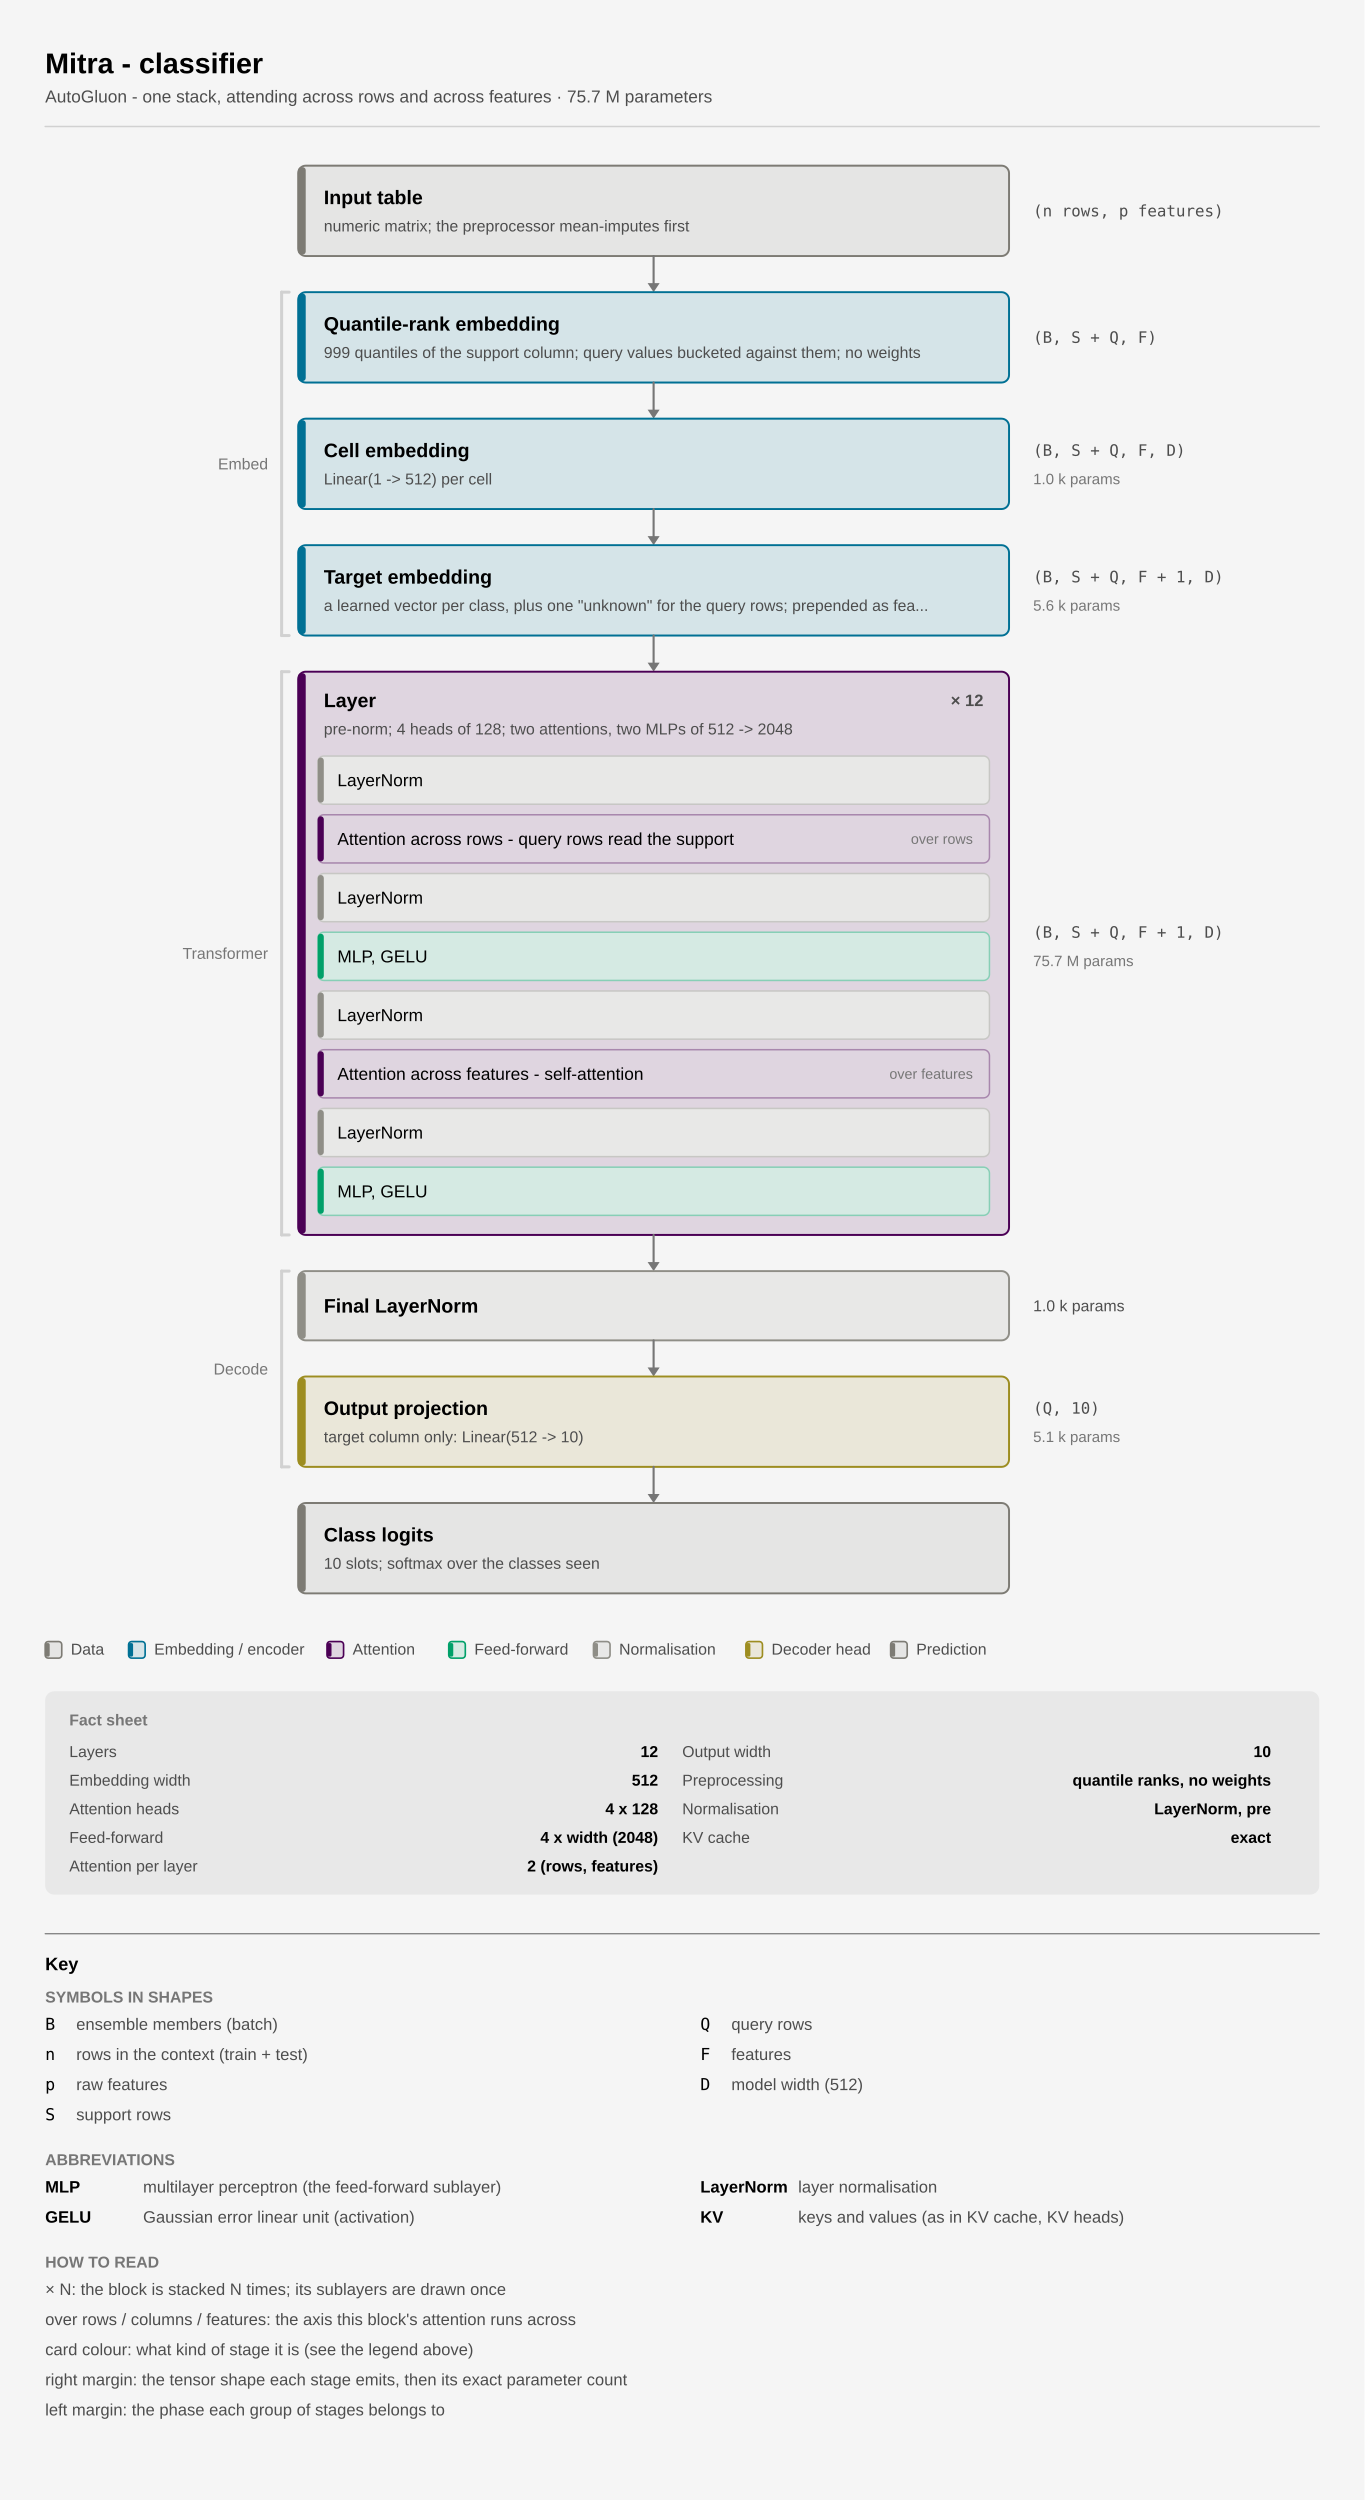
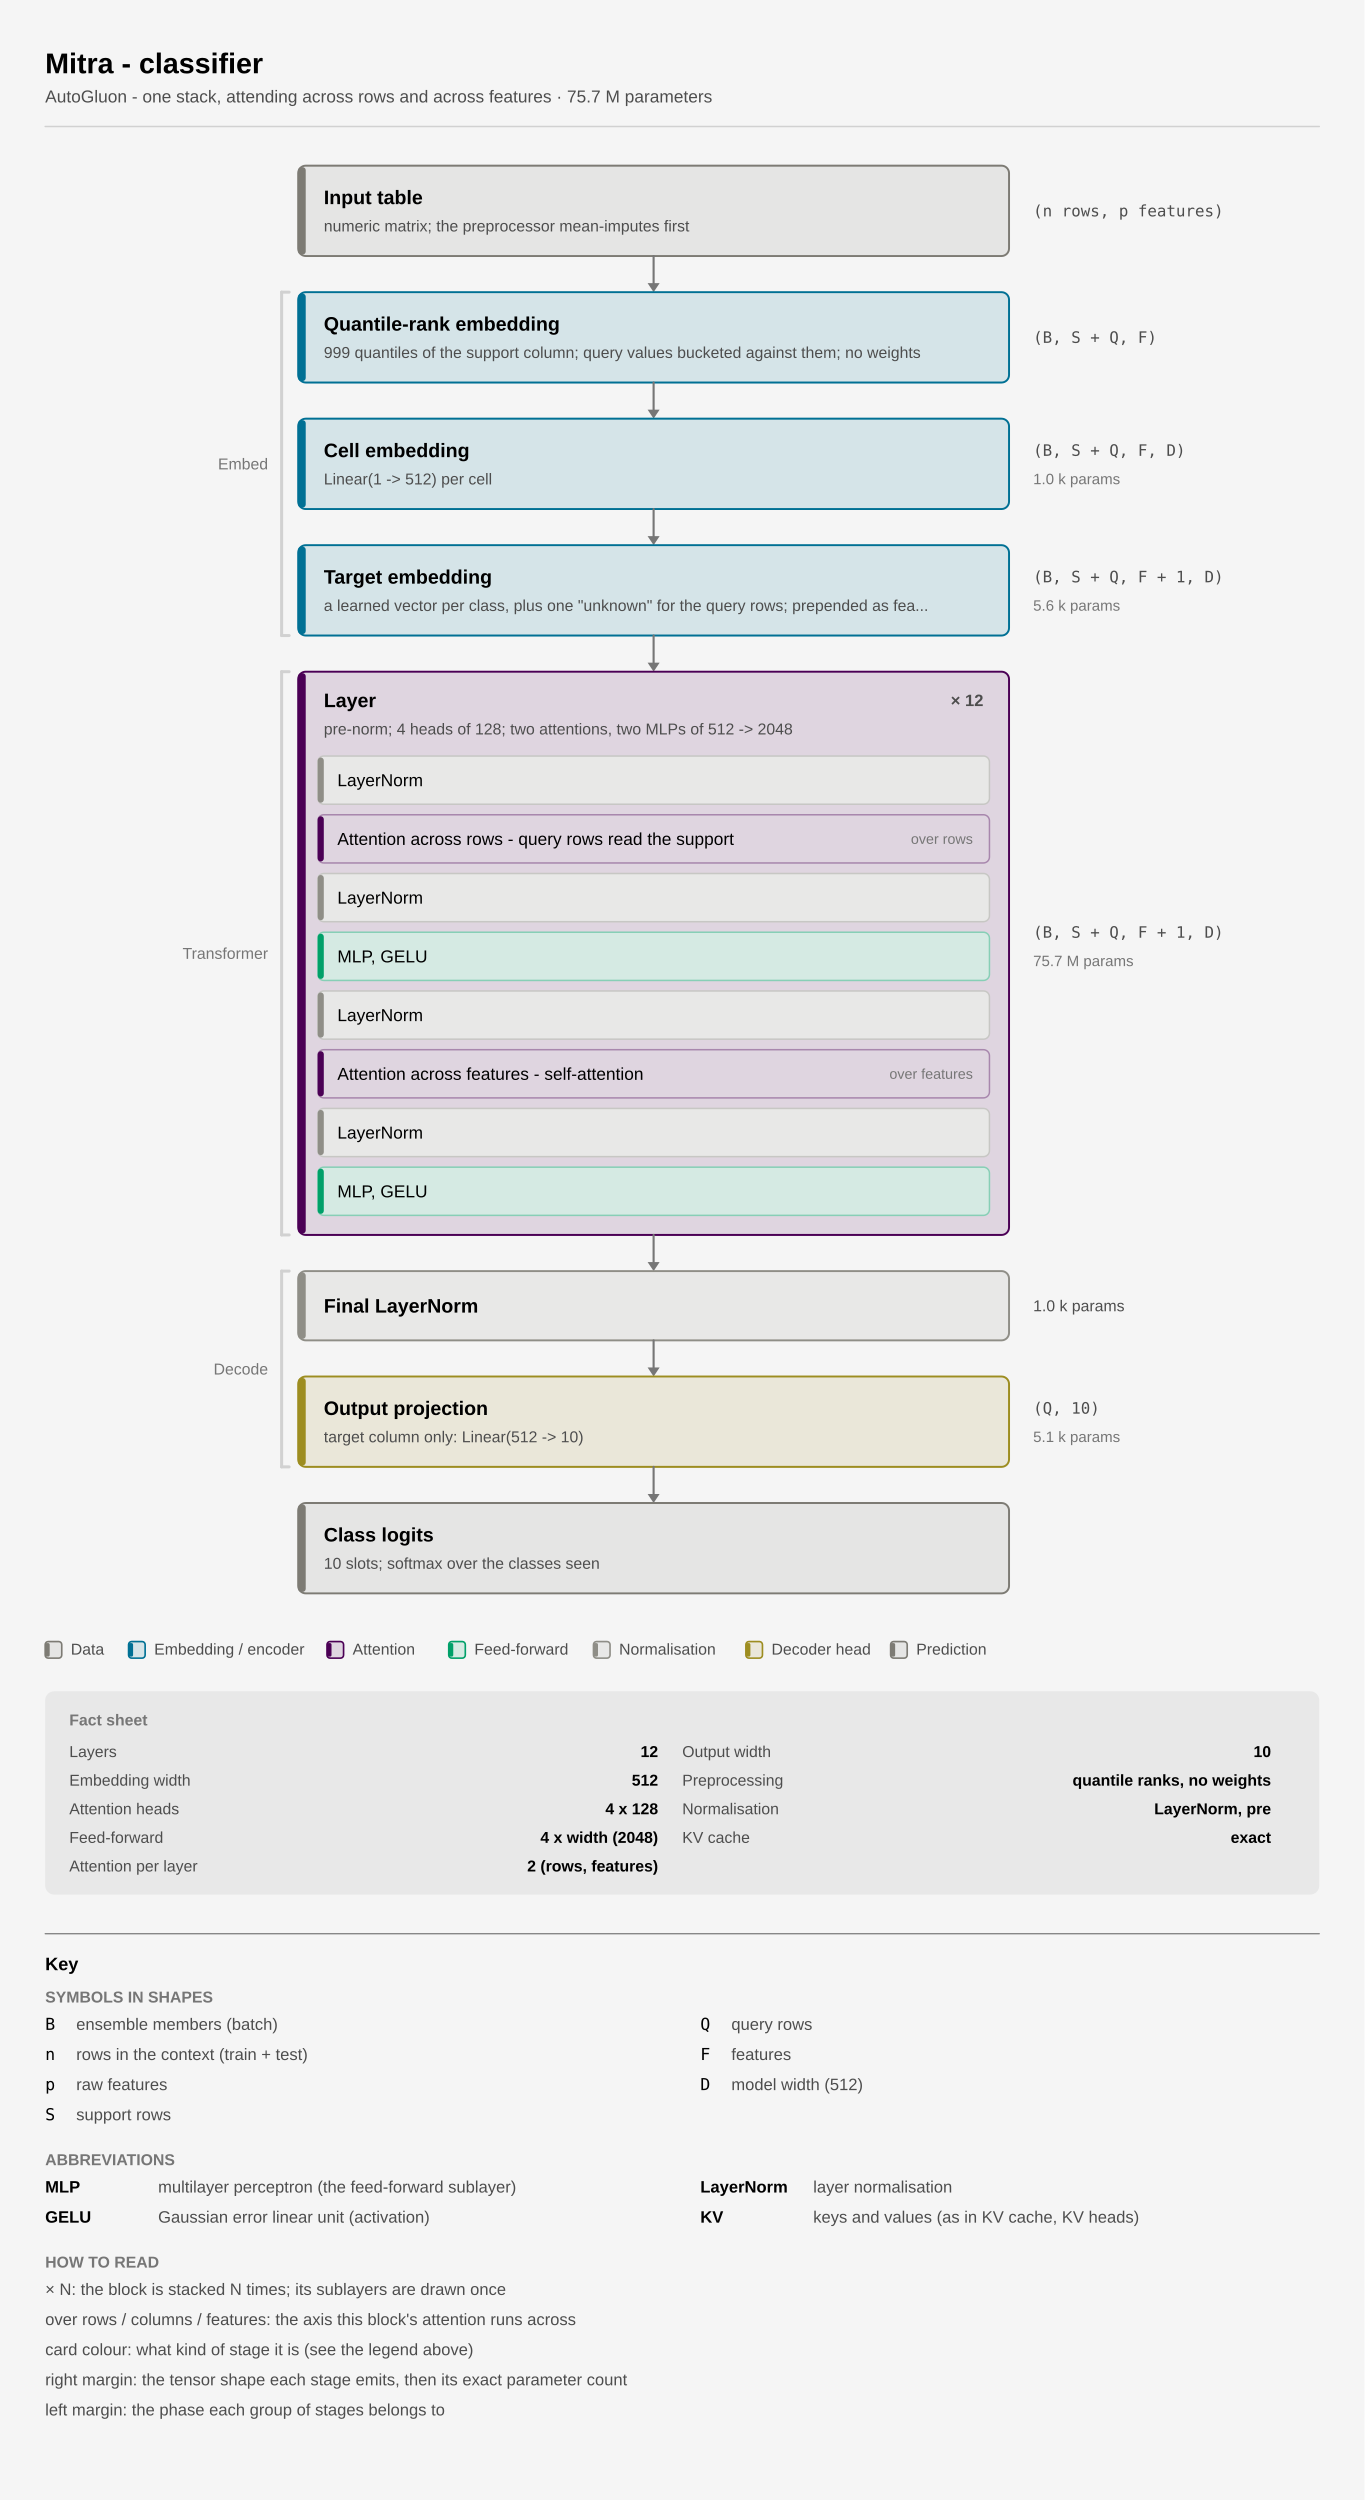
<svg xmlns="http://www.w3.org/2000/svg" width="906" height="1660" viewBox="0 0 906 1660">
  <rect width="906" height="1660" fill="#f5f5f5" />
  <text x="30" y="42" dy="0.35em" font-family="-apple-system, BlinkMacSystemFont, 'Segoe UI', 'Helvetica Neue', Arial, sans-serif" font-size="19px" font-weight="600" fill="#000000">Mitra - classifier</text>
  <text x="30" y="64" dy="0.35em" font-family="-apple-system, BlinkMacSystemFont, 'Segoe UI', 'Helvetica Neue', Arial, sans-serif" font-size="11.5px" fill="#4D4D4D">AutoGluon  -  one stack, attending across rows and across features  ·  75.7 M parameters</text>
  <line x1="30" y1="84" x2="876" y2="84" stroke="#D1D1D1" stroke-width="1" stroke-linecap="round" />
  <rect x="198" y="110" width="472" height="60" rx="5" fill="#E5E5E4" stroke="#7d7b74" stroke-width="1.3" />
  <rect x="198" y="111" width="5" height="58" rx="2" fill="#7d7b74" />
  <text x="215" y="131" dy="0.35em" font-family="-apple-system, BlinkMacSystemFont, 'Segoe UI', 'Helvetica Neue', Arial, sans-serif" font-size="13px" font-weight="600" fill="#000000">Input table</text>
  <text x="215" y="150" dy="0.35em" font-family="-apple-system, BlinkMacSystemFont, 'Segoe UI', 'Helvetica Neue', Arial, sans-serif" font-size="10.5px" fill="#4D4D4D">numeric matrix; the preprocessor mean-imputes first</text>
  <text x="686" y="140" dy="0.35em" font-family="ui-monospace, SFMono-Regular, Menlo, Consolas, monospace" font-size="10.5px" fill="#4D4D4D">(n rows, p features)</text>
  <line x1="434" y1="170" x2="434" y2="189" stroke="#767676" stroke-width="1.4" stroke-linecap="round" />
  <polygon points="430,188 438,188 434,194" fill="#767676" />
  <rect x="198" y="194" width="472" height="60" rx="5" fill="#D5E4E8" stroke="#007094" stroke-width="1.3" />
  <rect x="198" y="195" width="5" height="58" rx="2" fill="#007094" />
  <text x="215" y="215" dy="0.35em" font-family="-apple-system, BlinkMacSystemFont, 'Segoe UI', 'Helvetica Neue', Arial, sans-serif" font-size="13px" font-weight="600" fill="#000000">Quantile-rank embedding</text>
  <text x="215" y="234" dy="0.35em" font-family="-apple-system, BlinkMacSystemFont, 'Segoe UI', 'Helvetica Neue', Arial, sans-serif" font-size="10.5px" fill="#4D4D4D">999 quantiles of the support column; query values bucketed against them; no weights</text>
  <text x="686" y="224" dy="0.35em" font-family="ui-monospace, SFMono-Regular, Menlo, Consolas, monospace" font-size="10.5px" fill="#4D4D4D">(B, S + Q, F)</text>
  <line x1="434" y1="254" x2="434" y2="273" stroke="#767676" stroke-width="1.4" stroke-linecap="round" />
  <polygon points="430,272 438,272 434,278" fill="#767676" />
  <rect x="198" y="278" width="472" height="60" rx="5" fill="#D5E4E8" stroke="#007094" stroke-width="1.3" />
  <rect x="198" y="279" width="5" height="58" rx="2" fill="#007094" />
  <text x="215" y="299" dy="0.35em" font-family="-apple-system, BlinkMacSystemFont, 'Segoe UI', 'Helvetica Neue', Arial, sans-serif" font-size="13px" font-weight="600" fill="#000000">Cell embedding</text>
  <text x="215" y="318" dy="0.35em" font-family="-apple-system, BlinkMacSystemFont, 'Segoe UI', 'Helvetica Neue', Arial, sans-serif" font-size="10.5px" fill="#4D4D4D">Linear(1 -&gt; 512) per cell</text>
  <text x="686" y="299" dy="0.35em" font-family="ui-monospace, SFMono-Regular, Menlo, Consolas, monospace" font-size="10.5px" fill="#4D4D4D">(B, S + Q, F, D)</text>
  <text x="686" y="318" dy="0.35em" font-family="-apple-system, BlinkMacSystemFont, 'Segoe UI', 'Helvetica Neue', Arial, sans-serif" font-size="10px" fill="#767676">1.0 k params</text>
  <line x1="434" y1="338" x2="434" y2="357" stroke="#767676" stroke-width="1.4" stroke-linecap="round" />
  <polygon points="430,356 438,356 434,362" fill="#767676" />
  <rect x="198" y="362" width="472" height="60" rx="5" fill="#D5E4E8" stroke="#007094" stroke-width="1.3" />
  <rect x="198" y="363" width="5" height="58" rx="2" fill="#007094" />
  <text x="215" y="383" dy="0.35em" font-family="-apple-system, BlinkMacSystemFont, 'Segoe UI', 'Helvetica Neue', Arial, sans-serif" font-size="13px" font-weight="600" fill="#000000">Target embedding</text>
  <text x="215" y="402" dy="0.35em" font-family="-apple-system, BlinkMacSystemFont, 'Segoe UI', 'Helvetica Neue', Arial, sans-serif" font-size="10.5px" fill="#4D4D4D">a learned vector per class, plus one "unknown" for the query rows; prepended as fea...</text>
  <text x="686" y="383" dy="0.35em" font-family="ui-monospace, SFMono-Regular, Menlo, Consolas, monospace" font-size="10.5px" fill="#4D4D4D">(B, S + Q, F + 1, D)</text>
  <text x="686" y="402" dy="0.35em" font-family="-apple-system, BlinkMacSystemFont, 'Segoe UI', 'Helvetica Neue', Arial, sans-serif" font-size="10px" fill="#767676">5.6 k params</text>
  <line x1="434" y1="422" x2="434" y2="441" stroke="#767676" stroke-width="1.4" stroke-linecap="round" />
  <polygon points="430,440 438,440 434,446" fill="#767676" />
  <rect x="198" y="446" width="472" height="374" rx="5" fill="#DFD5E0" stroke="#4b0055" stroke-width="1.3" />
  <rect x="198" y="447" width="5" height="372" rx="2" fill="#4b0055" />
  <text x="215" y="465" dy="0.35em" font-family="-apple-system, BlinkMacSystemFont, 'Segoe UI', 'Helvetica Neue', Arial, sans-serif" font-size="13px" font-weight="600" fill="#000000">Layer</text>
  <text x="215" y="484" dy="0.35em" font-family="-apple-system, BlinkMacSystemFont, 'Segoe UI', 'Helvetica Neue', Arial, sans-serif" font-size="10.5px" fill="#4D4D4D">pre-norm; 4 heads of 128; two attentions, two MLPs of 512 -&gt; 2048</text>
  <rect x="211" y="502" width="446" height="32" rx="4" fill="#E8E8E7" stroke="#C7C7C4" stroke-width="1" />
  <rect x="211" y="503" width="4" height="30" rx="2" fill="#8F8E87" />
  <text x="224" y="518" dy="0.35em" font-family="-apple-system, BlinkMacSystemFont, 'Segoe UI', 'Helvetica Neue', Arial, sans-serif" font-size="11.5px" fill="#000000">LayerNorm</text>
  <rect x="211" y="541" width="446" height="32" rx="4" fill="#DFD5E0" stroke="#A887AD" stroke-width="1" />
  <rect x="211" y="542" width="4" height="30" rx="2" fill="#4b0055" />
  <text x="224" y="557" dy="0.35em" font-family="-apple-system, BlinkMacSystemFont, 'Segoe UI', 'Helvetica Neue', Arial, sans-serif" font-size="11.5px" fill="#000000">Attention across rows - query rows read the support</text>
  <text x="646" y="557" dy="0.35em" font-family="-apple-system, BlinkMacSystemFont, 'Segoe UI', 'Helvetica Neue', Arial, sans-serif" font-size="9.5px" text-anchor="end" fill="#767676">over rows</text>
  <rect x="211" y="580" width="446" height="32" rx="4" fill="#E8E8E7" stroke="#C7C7C4" stroke-width="1" />
  <rect x="211" y="581" width="4" height="30" rx="2" fill="#8F8E87" />
  <text x="224" y="596" dy="0.35em" font-family="-apple-system, BlinkMacSystemFont, 'Segoe UI', 'Helvetica Neue', Arial, sans-serif" font-size="11.5px" fill="#000000">LayerNorm</text>
  <rect x="211" y="619" width="446" height="32" rx="4" fill="#D5EAE3" stroke="#87CFB6" stroke-width="1" />
  <rect x="211" y="620" width="4" height="30" rx="2" fill="#00A069" />
  <text x="224" y="635" dy="0.35em" font-family="-apple-system, BlinkMacSystemFont, 'Segoe UI', 'Helvetica Neue', Arial, sans-serif" font-size="11.5px" fill="#000000">MLP, GELU</text>
  <rect x="211" y="658" width="446" height="32" rx="4" fill="#E8E8E7" stroke="#C7C7C4" stroke-width="1" />
  <rect x="211" y="659" width="4" height="30" rx="2" fill="#8F8E87" />
  <text x="224" y="674" dy="0.35em" font-family="-apple-system, BlinkMacSystemFont, 'Segoe UI', 'Helvetica Neue', Arial, sans-serif" font-size="11.5px" fill="#000000">LayerNorm</text>
  <rect x="211" y="697" width="446" height="32" rx="4" fill="#DFD5E0" stroke="#A887AD" stroke-width="1" />
  <rect x="211" y="698" width="4" height="30" rx="2" fill="#4b0055" />
  <text x="224" y="713" dy="0.35em" font-family="-apple-system, BlinkMacSystemFont, 'Segoe UI', 'Helvetica Neue', Arial, sans-serif" font-size="11.5px" fill="#000000">Attention across features - self-attention</text>
  <text x="646" y="713" dy="0.35em" font-family="-apple-system, BlinkMacSystemFont, 'Segoe UI', 'Helvetica Neue', Arial, sans-serif" font-size="9.5px" text-anchor="end" fill="#767676">over features</text>
  <rect x="211" y="736" width="446" height="32" rx="4" fill="#E8E8E7" stroke="#C7C7C4" stroke-width="1" />
  <rect x="211" y="737" width="4" height="30" rx="2" fill="#8F8E87" />
  <text x="224" y="752" dy="0.35em" font-family="-apple-system, BlinkMacSystemFont, 'Segoe UI', 'Helvetica Neue', Arial, sans-serif" font-size="11.5px" fill="#000000">LayerNorm</text>
  <rect x="211" y="775" width="446" height="32" rx="4" fill="#D5EAE3" stroke="#87CFB6" stroke-width="1" />
  <rect x="211" y="776" width="4" height="30" rx="2" fill="#00A069" />
  <text x="224" y="791" dy="0.35em" font-family="-apple-system, BlinkMacSystemFont, 'Segoe UI', 'Helvetica Neue', Arial, sans-serif" font-size="11.5px" fill="#000000">MLP, GELU</text>
  <text x="653" y="465" dy="0.35em" font-family="-apple-system, BlinkMacSystemFont, 'Segoe UI', 'Helvetica Neue', Arial, sans-serif" font-size="11px" font-weight="600" text-anchor="end" fill="#4D4D4D">× 12</text>
  <text x="686" y="619" dy="0.35em" font-family="ui-monospace, SFMono-Regular, Menlo, Consolas, monospace" font-size="10.5px" fill="#4D4D4D">(B, S + Q, F + 1, D)</text>
  <text x="686" y="638" dy="0.35em" font-family="-apple-system, BlinkMacSystemFont, 'Segoe UI', 'Helvetica Neue', Arial, sans-serif" font-size="10px" fill="#767676">75.7 M params</text>
  <line x1="434" y1="820" x2="434" y2="839" stroke="#767676" stroke-width="1.4" stroke-linecap="round" />
  <polygon points="430,838 438,838 434,844" fill="#767676" />
  <rect x="198" y="844" width="472" height="46" rx="5" fill="#E8E8E7" stroke="#8F8E87" stroke-width="1.3" />
  <rect x="198" y="845" width="5" height="44" rx="2" fill="#8F8E87" />
  <text x="215" y="867" dy="0.35em" font-family="-apple-system, BlinkMacSystemFont, 'Segoe UI', 'Helvetica Neue', Arial, sans-serif" font-size="13px" font-weight="600" fill="#000000">Final LayerNorm</text>
  <text x="686" y="867" dy="0.35em" font-family="-apple-system, BlinkMacSystemFont, 'Segoe UI', 'Helvetica Neue', Arial, sans-serif" font-size="10.5px" fill="#4D4D4D">1.0 k params</text>
  <line x1="434" y1="890" x2="434" y2="909" stroke="#767676" stroke-width="1.4" stroke-linecap="round" />
  <polygon points="430,908 438,908 434,914" fill="#767676" />
  <rect x="198" y="914" width="472" height="60" rx="5" fill="#EAE7D9" stroke="#9D8D20" stroke-width="1.3" />
  <rect x="198" y="915" width="5" height="58" rx="2" fill="#9D8D20" />
  <text x="215" y="935" dy="0.35em" font-family="-apple-system, BlinkMacSystemFont, 'Segoe UI', 'Helvetica Neue', Arial, sans-serif" font-size="13px" font-weight="600" fill="#000000">Output projection</text>
  <text x="215" y="954" dy="0.35em" font-family="-apple-system, BlinkMacSystemFont, 'Segoe UI', 'Helvetica Neue', Arial, sans-serif" font-size="10.5px" fill="#4D4D4D">target column only: Linear(512 -&gt; 10)</text>
  <text x="686" y="935" dy="0.35em" font-family="ui-monospace, SFMono-Regular, Menlo, Consolas, monospace" font-size="10.5px" fill="#4D4D4D">(Q, 10)</text>
  <text x="686" y="954" dy="0.35em" font-family="-apple-system, BlinkMacSystemFont, 'Segoe UI', 'Helvetica Neue', Arial, sans-serif" font-size="10px" fill="#767676">5.1 k params</text>
  <line x1="434" y1="974" x2="434" y2="993" stroke="#767676" stroke-width="1.4" stroke-linecap="round" />
  <polygon points="430,992 438,992 434,998" fill="#767676" />
  <rect x="198" y="998" width="472" height="60" rx="5" fill="#E5E5E4" stroke="#7d7b74" stroke-width="1.3" />
  <rect x="198" y="999" width="5" height="58" rx="2" fill="#7d7b74" />
  <text x="215" y="1019" dy="0.35em" font-family="-apple-system, BlinkMacSystemFont, 'Segoe UI', 'Helvetica Neue', Arial, sans-serif" font-size="13px" font-weight="600" fill="#000000">Class logits</text>
  <text x="215" y="1038" dy="0.35em" font-family="-apple-system, BlinkMacSystemFont, 'Segoe UI', 'Helvetica Neue', Arial, sans-serif" font-size="10.5px" fill="#4D4D4D">10 slots; softmax over the classes seen</text>
  <line x1="187" y1="194" x2="187" y2="422" stroke="#D1D1D1" stroke-width="2" stroke-linecap="round" />
  <line x1="187" y1="194" x2="192" y2="194" stroke="#D1D1D1" stroke-width="2" stroke-linecap="round" />
  <line x1="187" y1="422" x2="192" y2="422" stroke="#D1D1D1" stroke-width="2" stroke-linecap="round" />
  <text x="178" y="308" dy="0.35em" font-family="-apple-system, BlinkMacSystemFont, 'Segoe UI', 'Helvetica Neue', Arial, sans-serif" font-size="10.5px" text-anchor="end" fill="#767676">Embed</text>
  <line x1="187" y1="446" x2="187" y2="820" stroke="#D1D1D1" stroke-width="2" stroke-linecap="round" />
  <line x1="187" y1="446" x2="192" y2="446" stroke="#D1D1D1" stroke-width="2" stroke-linecap="round" />
  <line x1="187" y1="820" x2="192" y2="820" stroke="#D1D1D1" stroke-width="2" stroke-linecap="round" />
  <text x="178" y="633" dy="0.35em" font-family="-apple-system, BlinkMacSystemFont, 'Segoe UI', 'Helvetica Neue', Arial, sans-serif" font-size="10.5px" text-anchor="end" fill="#767676">Transformer</text>
  <line x1="187" y1="844" x2="187" y2="974" stroke="#D1D1D1" stroke-width="2" stroke-linecap="round" />
  <line x1="187" y1="844" x2="192" y2="844" stroke="#D1D1D1" stroke-width="2" stroke-linecap="round" />
  <line x1="187" y1="974" x2="192" y2="974" stroke="#D1D1D1" stroke-width="2" stroke-linecap="round" />
  <text x="178" y="909" dy="0.35em" font-family="-apple-system, BlinkMacSystemFont, 'Segoe UI', 'Helvetica Neue', Arial, sans-serif" font-size="10.5px" text-anchor="end" fill="#767676">Decode</text>
  <rect x="30" y="1090" width="11" height="11" rx="2" fill="#E5E5E4" stroke="#7d7b74" stroke-width="1.1" />
  <rect x="30" y="1091" width="3" height="9" rx="1" fill="#7d7b74" />
  <text x="47" y="1095" dy="0.35em" font-family="-apple-system, BlinkMacSystemFont, 'Segoe UI', 'Helvetica Neue', Arial, sans-serif" font-size="10.5px" fill="#4D4D4D">Data</text>
  <rect x="85.37" y="1090" width="11" height="11" rx="2" fill="#D5E4E8" stroke="#007094" stroke-width="1.1" />
  <rect x="85.37" y="1091" width="3" height="9" rx="1" fill="#007094" />
  <text x="102.37" y="1095" dy="0.35em" font-family="-apple-system, BlinkMacSystemFont, 'Segoe UI', 'Helvetica Neue', Arial, sans-serif" font-size="10.5px" fill="#4D4D4D">Embedding / encoder</text>
  <rect x="217.13" y="1090" width="11" height="11" rx="2" fill="#DFD5E0" stroke="#4b0055" stroke-width="1.1" />
  <rect x="217.13" y="1091" width="3" height="9" rx="1" fill="#4b0055" />
  <text x="234.13" y="1095" dy="0.35em" font-family="-apple-system, BlinkMacSystemFont, 'Segoe UI', 'Helvetica Neue', Arial, sans-serif" font-size="10.5px" fill="#4D4D4D">Attention</text>
  <rect x="297.96" y="1090" width="11" height="11" rx="2" fill="#D5EAE3" stroke="#00A069" stroke-width="1.1" />
  <rect x="297.96" y="1091" width="3" height="9" rx="1" fill="#00A069" />
  <text x="314.96" y="1095" dy="0.35em" font-family="-apple-system, BlinkMacSystemFont, 'Segoe UI', 'Helvetica Neue', Arial, sans-serif" font-size="10.5px" fill="#4D4D4D">Feed-forward</text>
  <rect x="394.07" y="1090" width="11" height="11" rx="2" fill="#E8E8E7" stroke="#8F8E87" stroke-width="1.1" />
  <rect x="394.07" y="1091" width="3" height="9" rx="1" fill="#8F8E87" />
  <text x="411.07" y="1095" dy="0.35em" font-family="-apple-system, BlinkMacSystemFont, 'Segoe UI', 'Helvetica Neue', Arial, sans-serif" font-size="10.5px" fill="#4D4D4D">Normalisation</text>
  <rect x="495.27" y="1090" width="11" height="11" rx="2" fill="#EAE7D9" stroke="#9D8D20" stroke-width="1.1" />
  <rect x="495.27" y="1091" width="3" height="9" rx="1" fill="#9D8D20" />
  <text x="512.27" y="1095" dy="0.35em" font-family="-apple-system, BlinkMacSystemFont, 'Segoe UI', 'Helvetica Neue', Arial, sans-serif" font-size="10.5px" fill="#4D4D4D">Decoder head</text>
  <rect x="591.38" y="1090" width="11" height="11" rx="2" fill="#E5E5E4" stroke="#7d7b74" stroke-width="1.1" />
  <rect x="591.38" y="1091" width="3" height="9" rx="1" fill="#7d7b74" />
  <text x="608.38" y="1095" dy="0.35em" font-family="-apple-system, BlinkMacSystemFont, 'Segoe UI', 'Helvetica Neue', Arial, sans-serif" font-size="10.5px" fill="#4D4D4D">Prediction</text>
  <rect x="30" y="1123" width="846" height="135" rx="6" fill="#E8E8E8" />
  <text x="46" y="1142" dy="0.35em" font-family="-apple-system, BlinkMacSystemFont, 'Segoe UI', 'Helvetica Neue', Arial, sans-serif" font-size="10.5px" font-weight="600" fill="#767676">Fact sheet</text>
  <text x="46" y="1163" dy="0.35em" font-family="-apple-system, BlinkMacSystemFont, 'Segoe UI', 'Helvetica Neue', Arial, sans-serif" font-size="10.5px" fill="#4D4D4D">Layers</text>
  <text x="437" y="1163" dy="0.35em" font-family="-apple-system, BlinkMacSystemFont, 'Segoe UI', 'Helvetica Neue', Arial, sans-serif" font-size="10.5px" font-weight="600" text-anchor="end" fill="#000000">12</text>
  <text x="46" y="1182" dy="0.35em" font-family="-apple-system, BlinkMacSystemFont, 'Segoe UI', 'Helvetica Neue', Arial, sans-serif" font-size="10.5px" fill="#4D4D4D">Embedding width</text>
  <text x="437" y="1182" dy="0.35em" font-family="-apple-system, BlinkMacSystemFont, 'Segoe UI', 'Helvetica Neue', Arial, sans-serif" font-size="10.5px" font-weight="600" text-anchor="end" fill="#000000">512</text>
  <text x="46" y="1201" dy="0.35em" font-family="-apple-system, BlinkMacSystemFont, 'Segoe UI', 'Helvetica Neue', Arial, sans-serif" font-size="10.5px" fill="#4D4D4D">Attention heads</text>
  <text x="437" y="1201" dy="0.35em" font-family="-apple-system, BlinkMacSystemFont, 'Segoe UI', 'Helvetica Neue', Arial, sans-serif" font-size="10.5px" font-weight="600" text-anchor="end" fill="#000000">4 x 128</text>
  <text x="46" y="1220" dy="0.35em" font-family="-apple-system, BlinkMacSystemFont, 'Segoe UI', 'Helvetica Neue', Arial, sans-serif" font-size="10.5px" fill="#4D4D4D">Feed-forward</text>
  <text x="437" y="1220" dy="0.35em" font-family="-apple-system, BlinkMacSystemFont, 'Segoe UI', 'Helvetica Neue', Arial, sans-serif" font-size="10.5px" font-weight="600" text-anchor="end" fill="#000000">4 x width (2048)</text>
  <text x="46" y="1239" dy="0.35em" font-family="-apple-system, BlinkMacSystemFont, 'Segoe UI', 'Helvetica Neue', Arial, sans-serif" font-size="10.5px" fill="#4D4D4D">Attention per layer</text>
  <text x="437" y="1239" dy="0.35em" font-family="-apple-system, BlinkMacSystemFont, 'Segoe UI', 'Helvetica Neue', Arial, sans-serif" font-size="10.5px" font-weight="600" text-anchor="end" fill="#000000">2 (rows, features)</text>
  <text x="453" y="1163" dy="0.35em" font-family="-apple-system, BlinkMacSystemFont, 'Segoe UI', 'Helvetica Neue', Arial, sans-serif" font-size="10.5px" fill="#4D4D4D">Output width</text>
  <text x="844" y="1163" dy="0.35em" font-family="-apple-system, BlinkMacSystemFont, 'Segoe UI', 'Helvetica Neue', Arial, sans-serif" font-size="10.5px" font-weight="600" text-anchor="end" fill="#000000">10</text>
  <text x="453" y="1182" dy="0.35em" font-family="-apple-system, BlinkMacSystemFont, 'Segoe UI', 'Helvetica Neue', Arial, sans-serif" font-size="10.5px" fill="#4D4D4D">Preprocessing</text>
  <text x="844" y="1182" dy="0.35em" font-family="-apple-system, BlinkMacSystemFont, 'Segoe UI', 'Helvetica Neue', Arial, sans-serif" font-size="10.5px" font-weight="600" text-anchor="end" fill="#000000">quantile ranks, no weights</text>
  <text x="453" y="1201" dy="0.35em" font-family="-apple-system, BlinkMacSystemFont, 'Segoe UI', 'Helvetica Neue', Arial, sans-serif" font-size="10.5px" fill="#4D4D4D">Normalisation</text>
  <text x="844" y="1201" dy="0.35em" font-family="-apple-system, BlinkMacSystemFont, 'Segoe UI', 'Helvetica Neue', Arial, sans-serif" font-size="10.5px" font-weight="600" text-anchor="end" fill="#000000">LayerNorm, pre</text>
  <text x="453" y="1220" dy="0.35em" font-family="-apple-system, BlinkMacSystemFont, 'Segoe UI', 'Helvetica Neue', Arial, sans-serif" font-size="10.5px" fill="#4D4D4D">KV cache</text>
  <text x="844" y="1220" dy="0.35em" font-family="-apple-system, BlinkMacSystemFont, 'Segoe UI', 'Helvetica Neue', Arial, sans-serif" font-size="10.5px" font-weight="600" text-anchor="end" fill="#000000">exact</text>
  <line x1="30" y1="1284" x2="876" y2="1284" stroke="#767676" stroke-width="0.8" stroke-linecap="round" />
  <text x="30" y="1304" dy="0.35em" font-family="-apple-system, BlinkMacSystemFont, 'Segoe UI', 'Helvetica Neue', Arial, sans-serif" font-size="12px" font-weight="600" fill="#000000">Key</text>
  <text x="30" y="1326" dy="0.35em" font-family="-apple-system, BlinkMacSystemFont, 'Segoe UI', 'Helvetica Neue', Arial, sans-serif" font-size="10.5px" font-weight="600" fill="#767676">SYMBOLS IN SHAPES</text>
  <text x="30" y="1344" dy="0.35em" font-family="ui-monospace, SFMono-Regular, Menlo, Consolas, monospace" font-size="11px" fill="#000000">B</text>
  <text x="50.6" y="1344" dy="0.35em" font-family="-apple-system, BlinkMacSystemFont, 'Segoe UI', 'Helvetica Neue', Arial, sans-serif" font-size="11px" fill="#4D4D4D">ensemble members (batch)</text>
  <text x="30" y="1364" dy="0.35em" font-family="ui-monospace, SFMono-Regular, Menlo, Consolas, monospace" font-size="11px" fill="#000000">n</text>
  <text x="50.6" y="1364" dy="0.35em" font-family="-apple-system, BlinkMacSystemFont, 'Segoe UI', 'Helvetica Neue', Arial, sans-serif" font-size="11px" fill="#4D4D4D">rows in the context (train + test)</text>
  <text x="30" y="1384" dy="0.35em" font-family="ui-monospace, SFMono-Regular, Menlo, Consolas, monospace" font-size="11px" fill="#000000">p</text>
  <text x="50.6" y="1384" dy="0.35em" font-family="-apple-system, BlinkMacSystemFont, 'Segoe UI', 'Helvetica Neue', Arial, sans-serif" font-size="11px" fill="#4D4D4D">raw features</text>
  <text x="30" y="1404" dy="0.35em" font-family="ui-monospace, SFMono-Regular, Menlo, Consolas, monospace" font-size="11px" fill="#000000">S</text>
  <text x="50.6" y="1404" dy="0.35em" font-family="-apple-system, BlinkMacSystemFont, 'Segoe UI', 'Helvetica Neue', Arial, sans-serif" font-size="11px" fill="#4D4D4D">support rows</text>
  <text x="465" y="1344" dy="0.35em" font-family="ui-monospace, SFMono-Regular, Menlo, Consolas, monospace" font-size="11px" fill="#000000">Q</text>
  <text x="485.6" y="1344" dy="0.35em" font-family="-apple-system, BlinkMacSystemFont, 'Segoe UI', 'Helvetica Neue', Arial, sans-serif" font-size="11px" fill="#4D4D4D">query rows</text>
  <text x="465" y="1364" dy="0.35em" font-family="ui-monospace, SFMono-Regular, Menlo, Consolas, monospace" font-size="11px" fill="#000000">F</text>
  <text x="485.6" y="1364" dy="0.35em" font-family="-apple-system, BlinkMacSystemFont, 'Segoe UI', 'Helvetica Neue', Arial, sans-serif" font-size="11px" fill="#4D4D4D">features</text>
  <text x="465" y="1384" dy="0.35em" font-family="ui-monospace, SFMono-Regular, Menlo, Consolas, monospace" font-size="11px" fill="#000000">D</text>
  <text x="485.6" y="1384" dy="0.35em" font-family="-apple-system, BlinkMacSystemFont, 'Segoe UI', 'Helvetica Neue', Arial, sans-serif" font-size="11px" fill="#4D4D4D">model width (512)</text>
  <text x="30" y="1434" dy="0.35em" font-family="-apple-system, BlinkMacSystemFont, 'Segoe UI', 'Helvetica Neue', Arial, sans-serif" font-size="10.5px" font-weight="600" fill="#767676">ABBREVIATIONS</text>
  <text x="30" y="1452" dy="0.35em" font-family="-apple-system, BlinkMacSystemFont, 'Segoe UI', 'Helvetica Neue', Arial, sans-serif" font-size="11px" font-weight="600" fill="#000000">MLP</text>
-   <text x="94.98" y="1452" dy="0.35em" font-family="-apple-system, BlinkMacSystemFont, 'Segoe UI', 'Helvetica Neue', Arial, sans-serif" font-size="11px" fill="#4D4D4D">multilayer perceptron (the feed-forward sublayer)</text>
+   <text x="104.97" y="1452" dy="0.35em" font-family="-apple-system, BlinkMacSystemFont, 'Segoe UI', 'Helvetica Neue', Arial, sans-serif" font-size="11px" fill="#4D4D4D">multilayer perceptron (the feed-forward sublayer)</text>
  <text x="30" y="1472" dy="0.35em" font-family="-apple-system, BlinkMacSystemFont, 'Segoe UI', 'Helvetica Neue', Arial, sans-serif" font-size="11px" font-weight="600" fill="#000000">GELU</text>
-   <text x="94.98" y="1472" dy="0.35em" font-family="-apple-system, BlinkMacSystemFont, 'Segoe UI', 'Helvetica Neue', Arial, sans-serif" font-size="11px" fill="#4D4D4D">Gaussian error linear unit (activation)</text>
+   <text x="104.97" y="1472" dy="0.35em" font-family="-apple-system, BlinkMacSystemFont, 'Segoe UI', 'Helvetica Neue', Arial, sans-serif" font-size="11px" fill="#4D4D4D">Gaussian error linear unit (activation)</text>
  <text x="465" y="1452" dy="0.35em" font-family="-apple-system, BlinkMacSystemFont, 'Segoe UI', 'Helvetica Neue', Arial, sans-serif" font-size="11px" font-weight="600" fill="#000000">LayerNorm</text>
-   <text x="529.98" y="1452" dy="0.35em" font-family="-apple-system, BlinkMacSystemFont, 'Segoe UI', 'Helvetica Neue', Arial, sans-serif" font-size="11px" fill="#4D4D4D">layer normalisation</text>
+   <text x="539.97" y="1452" dy="0.35em" font-family="-apple-system, BlinkMacSystemFont, 'Segoe UI', 'Helvetica Neue', Arial, sans-serif" font-size="11px" fill="#4D4D4D">layer normalisation</text>
  <text x="465" y="1472" dy="0.35em" font-family="-apple-system, BlinkMacSystemFont, 'Segoe UI', 'Helvetica Neue', Arial, sans-serif" font-size="11px" font-weight="600" fill="#000000">KV</text>
-   <text x="529.98" y="1472" dy="0.35em" font-family="-apple-system, BlinkMacSystemFont, 'Segoe UI', 'Helvetica Neue', Arial, sans-serif" font-size="11px" fill="#4D4D4D">keys and values (as in KV cache, KV heads)</text>
+   <text x="539.97" y="1472" dy="0.35em" font-family="-apple-system, BlinkMacSystemFont, 'Segoe UI', 'Helvetica Neue', Arial, sans-serif" font-size="11px" fill="#4D4D4D">keys and values (as in KV cache, KV heads)</text>
  <text x="30" y="1502" dy="0.35em" font-family="-apple-system, BlinkMacSystemFont, 'Segoe UI', 'Helvetica Neue', Arial, sans-serif" font-size="10.5px" font-weight="600" fill="#767676">HOW TO READ</text>
  <text x="30" y="1520" dy="0.35em" font-family="-apple-system, BlinkMacSystemFont, 'Segoe UI', 'Helvetica Neue', Arial, sans-serif" font-size="11px" fill="#4D4D4D">× N: the block is stacked N times; its sublayers are drawn once</text>
  <text x="30" y="1540" dy="0.35em" font-family="-apple-system, BlinkMacSystemFont, 'Segoe UI', 'Helvetica Neue', Arial, sans-serif" font-size="11px" fill="#4D4D4D">over rows / columns / features: the axis this block's attention runs across</text>
  <text x="30" y="1560" dy="0.35em" font-family="-apple-system, BlinkMacSystemFont, 'Segoe UI', 'Helvetica Neue', Arial, sans-serif" font-size="11px" fill="#4D4D4D">card colour: what kind of stage it is (see the legend above)</text>
  <text x="30" y="1580" dy="0.35em" font-family="-apple-system, BlinkMacSystemFont, 'Segoe UI', 'Helvetica Neue', Arial, sans-serif" font-size="11px" fill="#4D4D4D">right margin: the tensor shape each stage emits, then its exact parameter count</text>
  <text x="30" y="1600" dy="0.35em" font-family="-apple-system, BlinkMacSystemFont, 'Segoe UI', 'Helvetica Neue', Arial, sans-serif" font-size="11px" fill="#4D4D4D">left margin: the phase each group of stages belongs to</text>
</svg>
